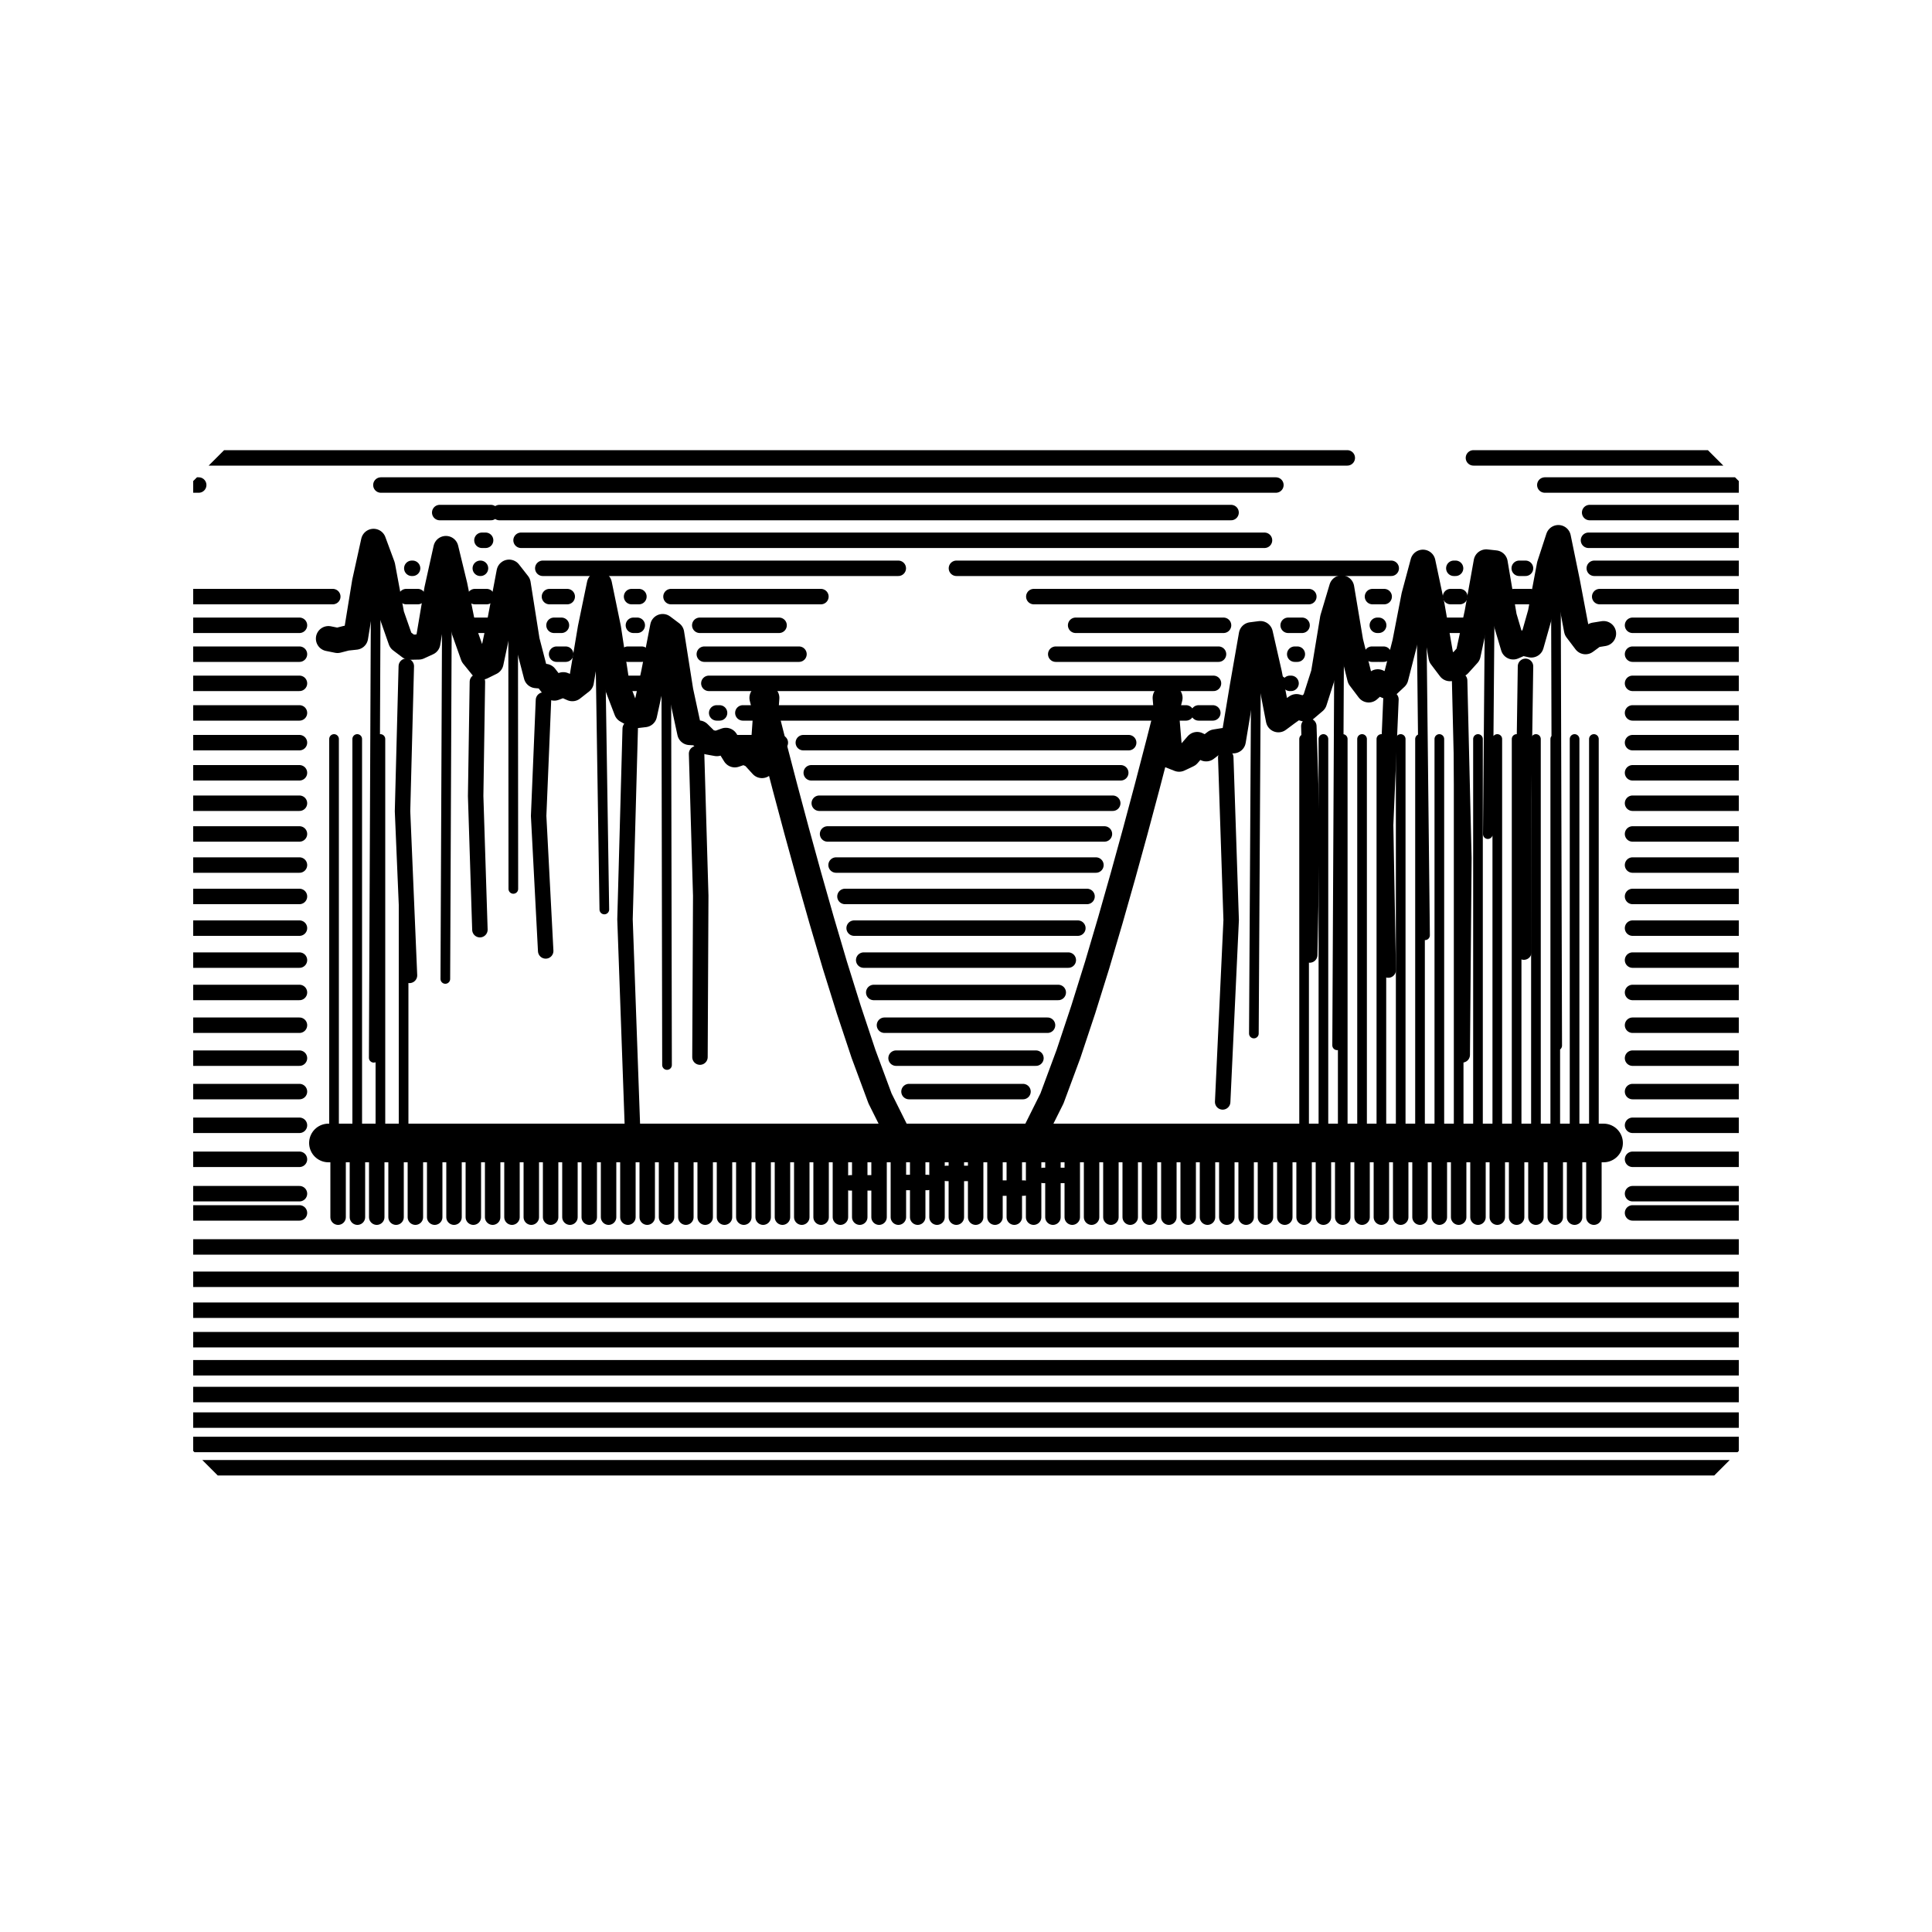
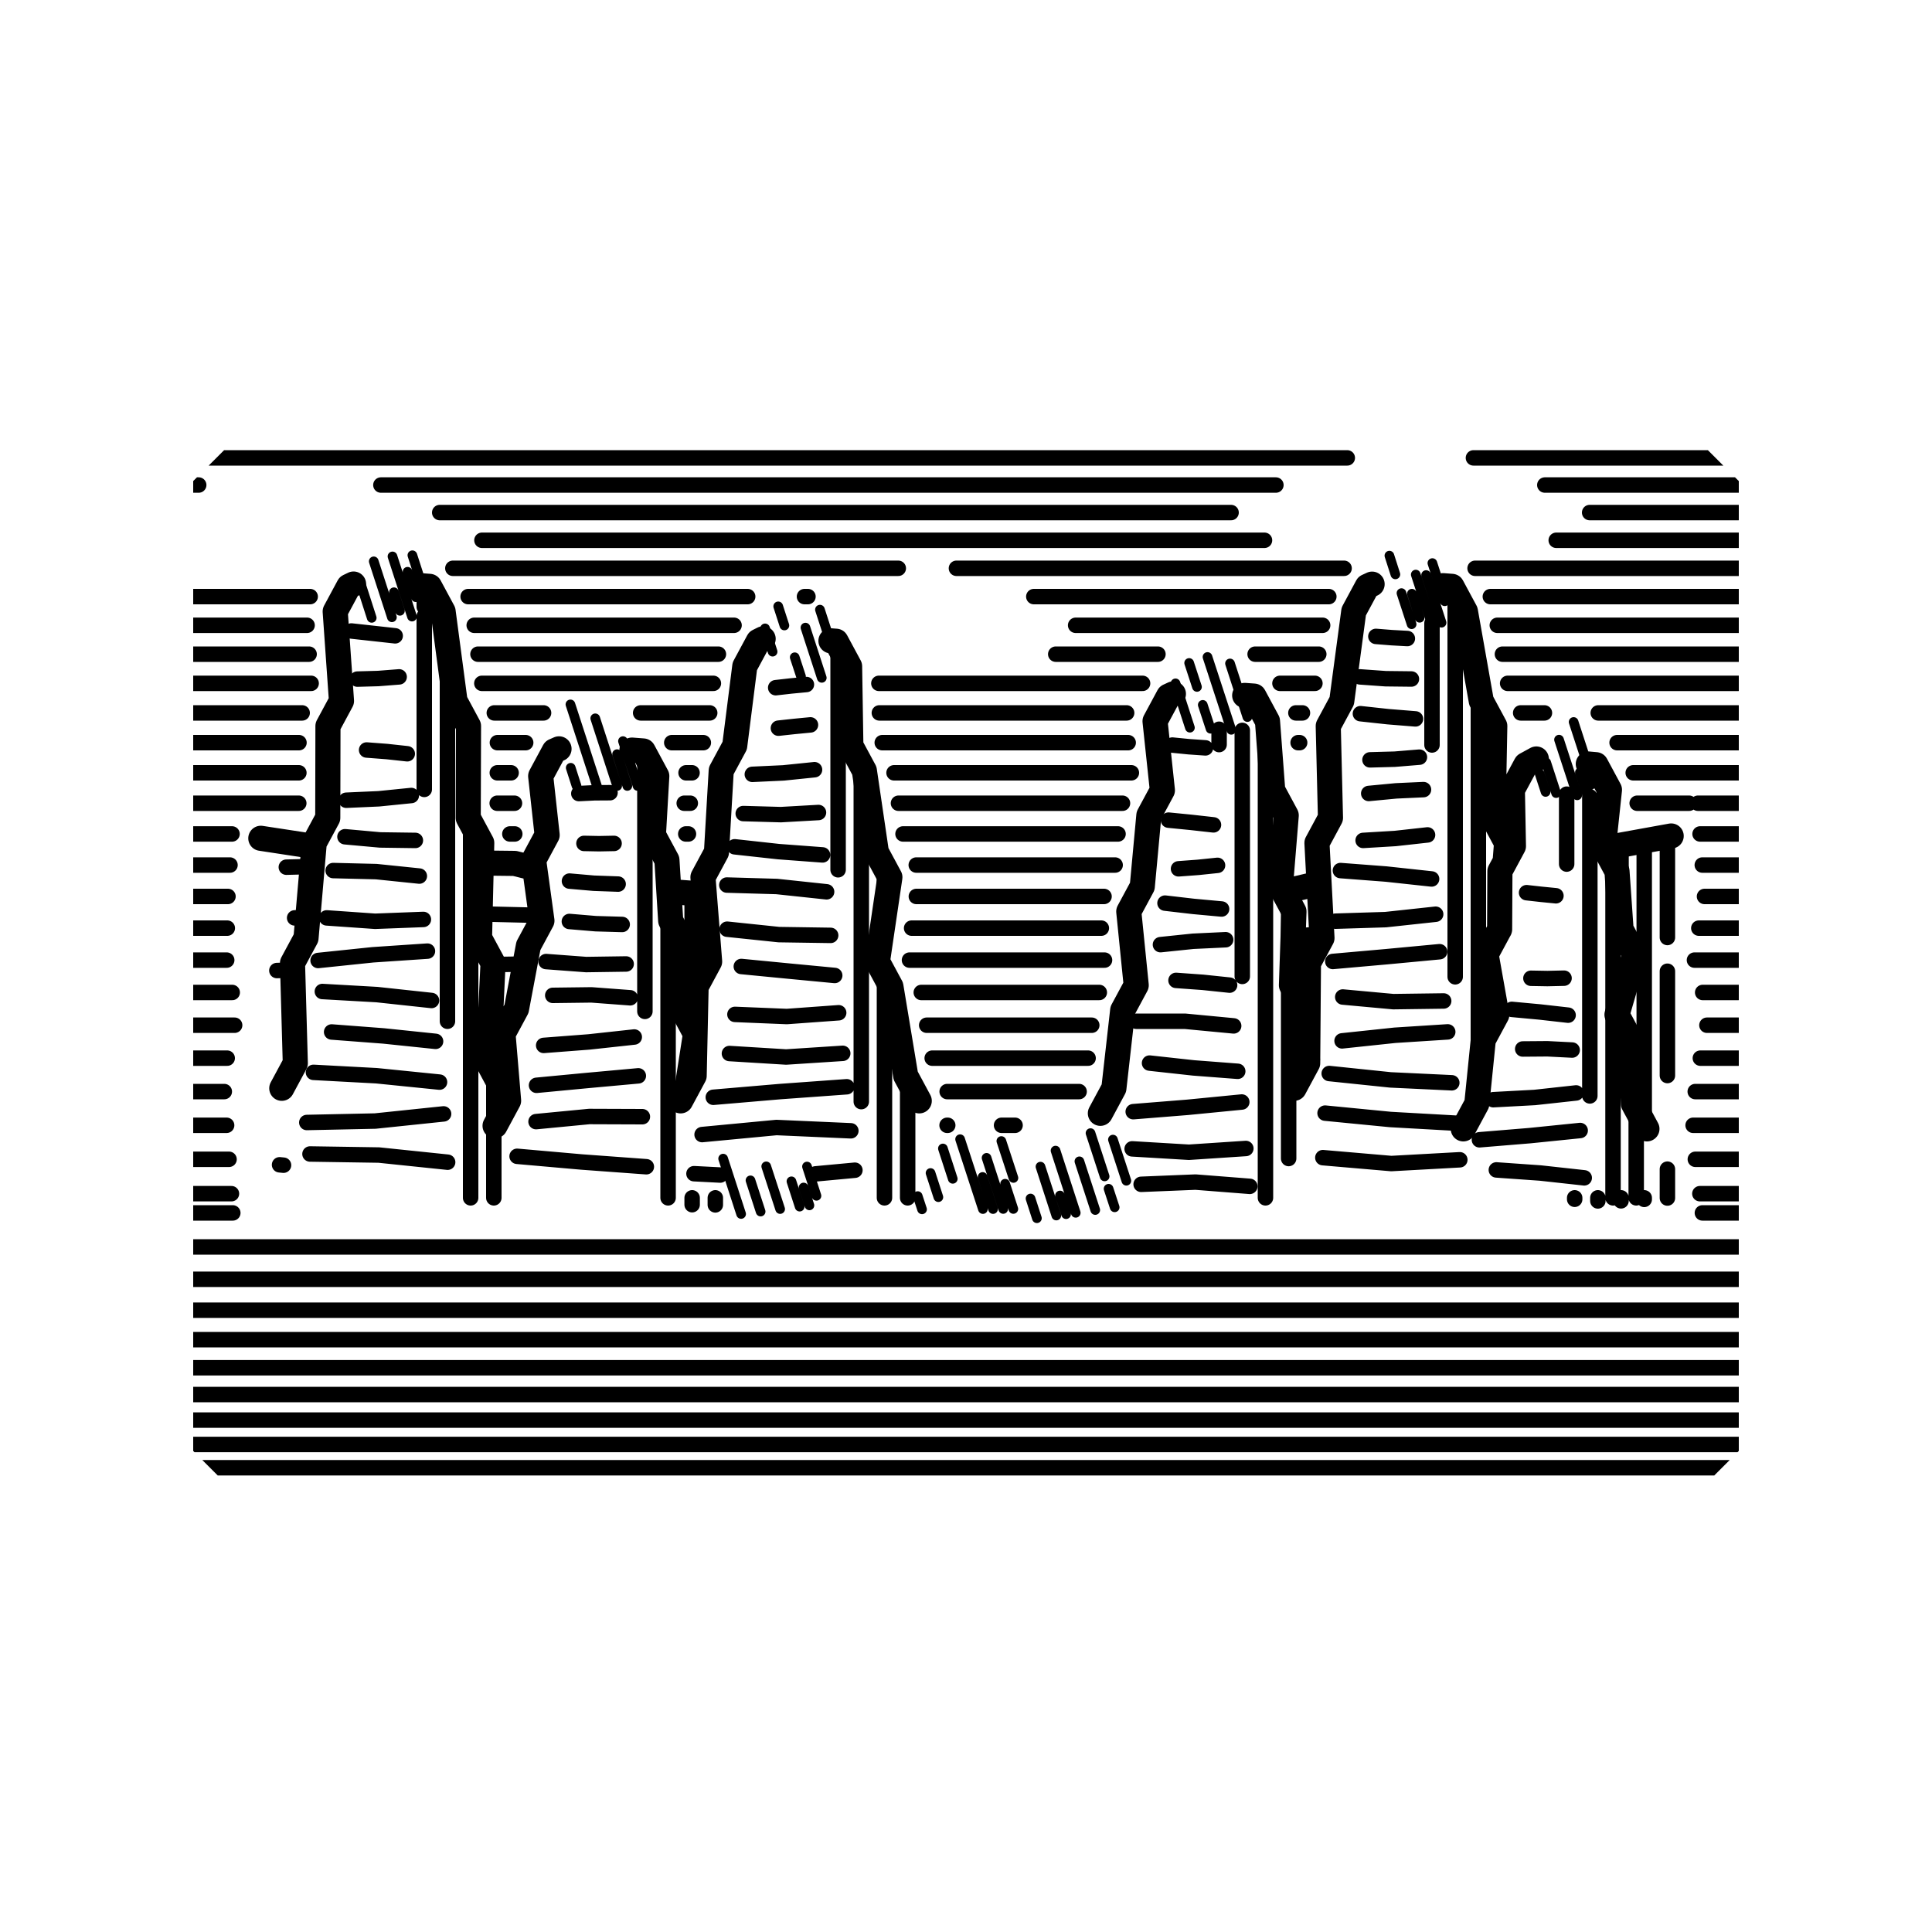
<svg xmlns="http://www.w3.org/2000/svg" viewBox="0 0 200 200">
  <defs>
    <clipPath id="w">
      <path d="M23.8 46L176.2 46L180 49.8L180 150.2L176.2 154L23.8 154L20 150.2L20 49.8Z" />
    </clipPath>
  </defs>
  <g clip-path="url(#w)" fill="none" stroke="#000" stroke-linecap="round" stroke-linejoin="round">
-     <path d="M38.91 58.46L38.69 109.5M46.28 59.83L46.1 101.34M53.12 61.56L53.14 92.02M62.1 64.34L62.56 94.15M68.97 66.81L69.05 110.25M41.78 76.5L41.78 117.82M39.38 76.5L39.38 117.82M36.98 76.5L36.98 117.82M34.58 76.5L34.58 117.82M161.06 58.47L161.2 108.24M154.24 59.72L154.02 86.35M147.13 61.49L147.52 96.82M138.64 64.09L138.42 108.21M130.03 67.18L129.8 106.99M165 76.5L165 117.82M163 76.5L163 117.82M161 76.5L161 117.82M159 76.5L159 117.82M157 76.5L157 117.82M155 76.5L155 117.82M153 76.5L153 117.82M151 76.5L151 117.82M149 76.5L149 117.82M147 76.5L147 117.82M145 76.5L145 117.82M143 76.5L143 117.82M141 76.5L141 117.82M139 76.5L139 117.82M137 76.5L137 117.82M135 76.5L135 117.82" stroke-width="1" />
-     <path d="M20 47.4L139.47 47.4M152.53 47.4L180 47.4M20 50.21L20.57 50.21M39.43 50.21L132.08 50.21M159.92 50.21L180 50.21M45.52 53.06L50.82 53.06M51.7 53.06L127.44 53.06M164.56 53.06L180 53.06M49.89 55.93L50.27 55.93M53.94 55.93L130.9 55.93M164.44 55.93L180 55.93M42.63 58.83L42.71 58.83M49.72 58.83L49.74 58.83M56.19 58.83L92.99 58.83M99.01 58.83L144.02 58.83M150.5 58.83L150.68 58.83M157.27 58.83L157.92 58.83M165.04 58.83L180 58.83M20 61.76L34.45 61.76M42.05 61.76L43.25 61.76M49.16 61.76L50.38 61.76M56.88 61.76L58.72 61.76M65.38 61.76L66.14 61.76M69.46 61.76L84.98 61.76M107.02 61.76L135.49 61.76M142.08 61.76L143.29 61.76M150.16 61.76L151.12 61.76M156.72 61.76L158.41 61.76M165.6 61.76L180 61.76M20 64.73L31 64.73M48.58 64.73L51.02 64.73M57.35 64.73L58.12 64.73M65.57 64.73L65.97 64.73M72.44 64.73L80.65 64.73M111.35 64.73L126.66 64.73M133.35 64.73L134.79 64.73M142.58 64.73L142.72 64.73M149.56 64.73L151.65 64.73M169 64.73L180 64.73M20 67.72L31 67.72M57.62 67.72L58.56 67.72M64.99 67.72L66.43 67.72M72.91 67.72L82.71 67.72M109.29 67.72L126.14 67.72M134.03 67.72L134.3 67.72M142.02 67.72L142.65 67.72M142.7 67.72L143.23 67.72M169 67.72L180 67.72M20 70.74L31 70.74M64.36 70.74L66.98 70.74M73.38 70.74L125.62 70.74M132.36 70.74L132.42 70.74M133.53 70.74L133.65 70.74M169 70.74L180 70.74M20 73.8L31 73.8M74.19 73.8L74.49 73.8M76.9 73.8L122.78 73.8M124.08 73.8L125.55 73.8M169 73.8L180 73.8M20 76.88L31 76.88M76.04 76.88L80.78 76.88M83.16 76.88L116.84 76.88M169 76.88L180 76.88M20 80L31 80M83.98 80L116.02 80M169 80L180 80M20 83.15L31 83.15M84.81 83.15L115.19 83.15M169 83.15L180 83.15M20 86.33L31 86.33M85.67 86.33L114.33 86.33M169 86.33L180 86.33M20 89.55L31 89.55M86.55 89.55L113.45 89.55M169 89.55L180 89.55M20 92.8L31 92.8M87.47 92.8L112.53 92.8M169 92.8L180 92.8M20 96.08L31 96.08M88.42 96.08L111.58 96.08M169 96.08L180 96.08M20 99.39L31 99.39M89.41 99.39L110.59 99.39M169 99.39L180 99.39M20 102.74L31 102.74M90.45 102.74L109.55 102.74M169 102.74L180 102.74M20 106.13L31 106.13M91.56 106.13L108.44 106.13M169 106.13L180 106.13M20 109.54L31 109.54M92.76 109.54L107.24 109.54M169 109.54L180 109.54M20 113L31 113M94.1 113L105.9 113M169 113L180 113M20 116.49L31 116.49M169 116.49L180 116.49M20 120.01L31 120.01M169 120.01L180 120.01M20 123.57L31 123.57M169 123.57L180 123.57M20 125.56L31 125.56M169 125.56L180 125.56M20 129.08L180 129.08M20 132.43L180 132.43M20 135.63L180 135.63M20 138.68L180 138.68M20 141.59L180 141.59M20 144.36L180 144.36M20 147.01L180 147.01M20 149.53L180 149.53M20 151.94L180 151.94M42.06 68.97L41.67 83.97L42.39 100.97M49.42 70.58L49.24 82.41L49.68 96.24M56.26 72.47L55.76 84.46L56.49 98.44M65.24 75.43L64.7 95.17L65.48 116.91M72.11 78.02L72.54 92.73L72.46 109.43M157.92 68.98L157.72 82.77L157.75 98.56M151.1 70.45L151.54 88.82L151.37 109.2M143.99 72.4L143.44 85.41L143.71 100.42M135.49 75.17L135.83 86.02L135.58 98.86M126.89 78.41L127.45 95.24L126.57 114.07M165 118.32L165 126M163 118.32L163 126M161 118.32L161 126M159 118.32L159 126M157 118.32L157 126M155 118.32L155 126M153 118.32L153 126M151 118.32L151 126M149 118.32L149 126M147 118.32L147 126M145 118.32L145 126M143 118.32L143 126M141 118.32L141 126M139 118.32L139 126M137 118.32L137 126M135 118.32L135 126M133 118.32L133 126M131 118.32L131 126M129 118.32L129 126M127 118.32L127 126M125 118.32L125 126M123 118.32L123 126M121 118.32L121 126M119 118.32L119 126M117 118.32L117 126M115 118.32L115 126M113 118.32L113 126M111 118.32L111 126M109 118.32L109 126M107 118.32L107 126M105 118.32L105 126M103 118.32L103 126M101 118.32L101 126M99 118.32L99 126M97 118.32L97 126M95 118.32L95 126M93 118.32L93 126M91 118.32L91 126M89 118.32L89 126M87 118.32L87 126M85 118.32L85 126M83 118.32L83 126M81 118.32L81 126M79 118.32L79 126M77 118.32L77 126M75 118.32L75 126M73 118.32L73 126M71 118.32L71 126M69 118.32L69 126M67 118.32L67 126M65 118.32L65 126M63 118.32L63 126M61 118.32L61 126M59 118.32L59 126M57 118.32L57 126M55 118.32L55 126M53 118.32L53 126M51 118.32L51 126M49 118.32L49 126M47 118.32L47 126M45 118.32L45 126M43 118.32L43 126M41 118.32L41 126M39 118.32L39 126M37 118.32L37 126M35 118.32L35 126M88 122.45L91 122.45M93 122.41L96 122.41M98 121.47L101 121.47M103 122.99L106 122.99M108 121.68L111 121.68" stroke-width="1.6" />
-     <path d="M34 66.11L34.94 66.3L35.87 66.06L36.81 65.96L37.74 60.26L38.67 56.04L39.61 58.58L40.55 63.63L41.48 66.29L42.42 67L43.35 66.98L44.29 66.55L45.22 61.02L46.16 56.78L47.09 60.61L48.03 65.27L48.96 67.89L49.9 69.05L50.83 68.59L51.77 64.15L52.7 59.23L53.64 60.43L54.57 66.32L55.51 69.94L56.44 70.02L57.38 71.23L58.31 70.88L59.25 71.29L60.18 70.56L61.11 65.02L62.05 60.47L62.99 65.03L63.92 71.13L64.85 73.56L65.79 74.09L66.72 73.98L67.66 69.7L68.6 64.86L69.53 65.56L70.47 71.52L71.4 75.83L72.33 75.88L73.27 76.81L74.21 76.98L75.14 76.64L76.07 78.14L77.01 77.82L77.94 78.22L78.88 79.25L79.38 72.24L78.88 72.24L80.05 76.85L81.25 81.46L82.48 86.06L83.75 90.67L85.06 95.28L86.42 99.89L87.86 104.5L89.39 109.1L91.1 113.71L93.4 118.32M166 65.59L165.07 65.74L164.13 66.43L163.2 65.2L162.26 60.23L161.32 55.65L160.39 58.5L159.46 63.45L158.52 66.77L157.59 66.56L156.65 66.97L155.72 63.83L154.78 58.27L153.85 58.17L152.91 63.43L151.98 67.76L151.04 68.8L150.1 69.22L149.17 67.99L148.24 62.64L147.3 58.2L146.37 61.67L145.43 66.52L144.5 70.15L143.56 71.03L142.63 70.58L141.69 71.42L140.76 70.19L139.82 66.41L138.89 60.86L137.95 64.01L137.01 69.71L136.08 72.62L135.15 73.41L134.21 73.15L133.28 73.81L132.34 74.51L131.41 69.72L130.47 65.59L129.54 65.71L128.6 71.09L127.67 76.69L126.73 76.65L125.8 76.8L124.86 77.52L123.93 77.07L122.99 78.15L122.06 78.59L121.12 78.22L120.62 72.24L121.12 72.24L119.95 76.85L118.75 81.46L117.52 86.06L116.25 90.67L114.94 95.28L113.58 99.89L112.14 104.5L110.61 109.1L108.9 113.71L106.6 118.32" stroke-width="2.6" />
-     <path d="M34 118.32L166 118.32" stroke-width="4" />
+     <path d="M42.69 57.48L43.81 60.95M40.63 57.6L42.65 63.83M38.69 58.11L40.57 63.9M37.23 60.08L38.48 63.96M42.19 59.19L43.05 61.82M40.78 61.31L41.4 63.23M64.49 76.72L66 81.36M61.62 74.36L63.89 81.36M59.05 72.92L61.79 81.35M59.08 79.48L59.68 81.35M63.88 78.07L64.94 81.36M84.88 63.11L86.02 66.63M83.38 64.97L85.07 70.17M80.56 62.77L81.2 64.75M82.27 68.04L82.92 70.02M79.2 65.05L79.98 67.46M127.33 68.68L129.13 74.23M125 68.01L127.46 75.55M123.1 68.63L123.91 71.11M124.51 72.97L125.32 75.44M121.69 70.74L123.18 75.33M148.28 58.29L149.56 62.24M146.56 59.48L148.2 64.52M143.83 57.52L144.45 59.46M145.08 61.4L146.13 64.62M147.63 59.53L149.23 64.46M146.16 61.46L146.96 63.95M162.9 74.74L164.45 79.5M161.39 76.57L163.27 82.33M160.06 78.93L161.09 82.1M163.55 79.96L164.36 82.45M159.38 80.08L160 81.98M83.54 120.76L84.52 123.79M81.93 122.29L82.78 124.91M79.32 120.74L80.76 125.16M77.69 122.19L78.74 125.42M74.86 119.94L76.72 125.67M83.19 122.93L83.79 124.78M103.66 118.12L104.91 121.94M102.13 119.86L103.85 125.15M99.39 117.93L101.75 125.16M97.61 118.89L98.63 122.03M96.33 121.43L97.14 123.93M95 123.82L95.45 125.19M104.05 122.54L104.9 125.15M101.72 121.84L102.8 125.16M115.21 117.97L116.6 122.23M112.89 117.3L114.35 121.78M114.76 123.06L115.39 124.98M111.74 120.22L113.38 125.26M109.27 119.11L111.36 125.55M107.71 120.77L109.35 125.83M106.68 124.07L107.34 126.11M109.73 123.76L110.36 125.69" stroke-width="1" />
+     <path d="M20 47.4L139.47 47.4M152.53 47.4L180 47.4M20 50.21L20.57 50.21M39.43 50.21L132.08 50.21M159.92 50.21L180 50.21M45.52 53.06L127.44 53.06M164.56 53.06L180 53.06M49.89 55.93L130.9 55.93M161.1 55.93L180 55.93M46.88 58.83L92.99 58.83M99.01 58.83L139.14 58.83M152.7 58.83L180 58.83M20 61.76L32.11 61.76M48.46 61.76L77.4 61.76M83.28 61.76L83.64 61.76M107.02 61.76L137.56 61.76M154.28 61.76L180 61.76M20 64.73L31.79 64.73M49.09 64.73L75.99 64.73M111.35 64.73L136.92 64.73M155 64.73L180 64.73M20 67.72L32 67.72M49.48 67.72L74.37 67.72M109.29 67.72L119.87 67.72M129.93 67.72L136.52 67.72M155.53 67.72L180 67.72M20 70.74L32.21 70.74M49.88 70.74L73.85 70.74M90.98 70.74L118.28 70.74M132.5 70.74L136.12 70.74M156.07 70.74L180 70.74M20 73.8L31.28 73.8M51.17 73.8L56.27 73.8M66.32 73.8L73.47 73.8M91.03 73.8L116.63 73.8M134.15 73.8L134.83 73.8M157.42 73.8L159.88 73.8M165.45 73.8L180 73.8M20 76.88L30.95 76.88M51.49 76.88L54.42 76.88M69.54 76.88L72.81 76.88M91.33 76.88L116.79 76.88M134.38 76.88L134.54 76.88M167.4 76.88L180 76.88M20 80L30.94 80M51.48 80L52.91 80M71.02 80L71.64 80M92.55 80L117.12 80M169.07 80L180 80M20 83.15L30.93 83.15M51.47 83.15L53.26 83.15M70.83 83.15L71.46 83.15M93.01 83.15L116.2 83.15M169.48 83.15L174.86 83.15M175.77 83.15L180 83.15M20 86.33L24.02 86.33M52.78 86.33L53.29 86.33M70.99 86.33L71.27 86.33M93.48 86.33L115.74 86.33M175.99 86.33L180 86.33M20 89.55L23.81 89.55M94.85 89.55L115.44 89.55M176.22 89.55L180 89.55M20 92.8L23.6 92.8M94.86 92.8L114.29 92.8M176.45 92.8L180 92.8M20 96.08L23.53 96.08M94.37 96.08L114.01 96.08M175.86 96.08L180 96.08M20 99.39L23.47 99.39M94.15 99.39L114.34 99.39M175.41 99.39L180 99.39M20 102.74L24.04 102.74M95.37 102.74L113.8 102.74M176.26 102.74L180 102.74M20 106.13L24.29 106.13M95.93 106.13L113.02 106.13M176.7 106.13L180 106.13M20 109.54L23.52 109.54M96.5 109.54L112.64 109.54M176.02 109.54L180 109.54M20 113L23.22 113M98.05 113L111.71 113M175.49 113L180 113M20 116.49L23.46 116.49M98.04 116.49L98.11 116.49M103.68 116.49L105.08 116.49M175.27 116.49L180 116.49M20 120.01L23.71 120.01M175.5 120.01L180 120.01M20 123.57L23.96 123.57M175.97 123.57L180 123.57M20 125.56L24.1 125.56M176.23 125.56L180 125.56M20 129.08L180 129.08M20 132.43L180 132.43M20 135.63L180 135.63M20 138.68L180 138.68M20 141.59L180 141.59M20 144.36L180 144.36M20 147.01L180 147.01M20 149.53L180 149.53M20 151.94L180 151.94M29.64 89.77L32.32 89.7M49.83 89.09L52.07 89M30.5 95.02L31.86 94.97M49.7 94.61L56.03 94.76M28.66 100.47L30.3 100.42M51.03 99.85L54.35 99.8M50.77 105.35L52.95 105.39M29.68 110.93L30.12 110.91M50.56 110.08L52.33 110.17M28.94 120.58L29.35 120.62M74.05 124L74.05 124.73M71.65 92.46L71.65 106.37M71.65 109.29L71.65 111.75M71.65 124L71.65 124.71M69.25 92.29L69.25 92.36M133.87 96.9L136.4 96.73L136.83 96.75M133.81 102.2L135.43 102.16M135.25 107.45L135.39 107.44M172.61 86.61L172.61 97.05M172.61 100.54L172.61 111.34M172.61 121.03L172.61 124.02M170.21 87.04L170.21 116.35M170.21 124L170.21 124.16M167.81 87.48L167.81 96.2M167.81 103.6L167.81 105.82M167.81 124L167.81 124.31M165.41 124L165.41 124.32M163.01 124L163.01 124.15M155.81 89.13L155.81 89.18M36.37 65.32L38.64 65.57L40.91 65.82M36.99 70.3L39.15 70.24L41.32 70.07M37.95 77.64L40.05 77.8L42.16 78.03M35.84 82.84L39.21 82.69L42.58 82.35M35.71 86.62L39.35 86.95L43 87M34.49 90.12L38.95 90.23L43.41 90.69M33.82 95.02L38.83 95.37L43.83 95.18M32.93 99.43L38.59 98.84L44.25 98.46M33.37 102.64L39.02 102.96L44.67 103.57M34.33 106.83L39.71 107.24L45.09 107.8M32.45 111.01L38.98 111.36L45.5 112.02M31.76 116.2L38.84 116.05L45.92 115.31M32.09 119.46L39.22 119.57L46.34 120.31M51.12 111.13L51.12 124M48.72 85.13L48.72 124M46.32 66.68L46.32 105.72M43.92 60.66L43.92 62.82M43.92 63.79L43.92 81.72M59.92 82.15L61.54 82.07L63.15 82.06M60.45 87.31L62.01 87.34L63.57 87.31M58.95 91.21L61.47 91.43L63.99 91.52M58.94 95.39L61.67 95.62L64.41 95.7M56.53 99.54L60.68 99.85L64.82 99.79M57.22 103.04L61.23 102.99L65.24 103.29M56.28 108.22L60.97 107.86L65.66 107.35M55.54 112.35L60.81 111.85L66.08 111.37M55.49 116.11L61 115.58L66.5 115.6M53.53 119.7L60.22 120.29L66.91 120.78M71.56 106.21L71.56 109.84M69.16 90.99L69.16 124M66.76 78.05L66.76 104.7M80.3 71.19L81.89 71.01L83.48 70.86M80.58 75.38L82.24 75.2L83.9 75.04M77.88 80.16L81.1 80.01L84.32 79.68M76.94 84.22L80.84 84.33L84.73 84.11M76.05 87.66L80.6 88.16L85.15 88.5M75.24 91.62L80.41 91.77L85.57 92.32M75.27 96.19L80.63 96.75L85.99 96.83M76.74 100.05L81.58 100.52L86.41 100.98M76.08 105.01L81.45 105.23L86.82 104.84M75.51 109.06L81.38 109.42L87.24 109.04M73.84 113.59L80.75 113L87.66 112.5M72.68 117.45L80.38 116.72L88.08 117.06M71.84 121.5L74.56 121.64M84.42 121.52L88.5 121.14M93.96 111.73L93.96 124M91.56 89.77L91.56 94.6M91.56 100.9L91.56 124M89.16 79.18L89.16 114.04M86.76 66.78L86.76 90.04M121.36 77.13L123.07 77.3L124.79 77.42M120.96 84.9L123.29 85.13L125.62 85.39M122 89.94L124.02 89.79L126.04 89.58M120.6 93.49L123.53 93.83L126.46 94.1M120.13 97.79L123.5 97.44L126.88 97.28M121.74 101.49L124.52 101.69L127.29 101.98M117.62 105.72L122.66 105.72L127.71 106.2M119 110.05L123.56 110.55L128.13 110.9M117.31 115.08L122.93 114.63L128.55 114.08M117.2 118.93L123.08 119.28L128.97 118.89M118.13 122.6L123.76 122.37L129.38 122.81M133.4 93.33L133.4 119.93M131 74.28L131 124M128.6 75.61L128.6 101.08M126.2 75.49L126.2 77.08M142.43 65.88L144.06 66.01L145.69 66.1M140.78 70.07L143.44 70.26L146.11 70.29M140.83 73.88L143.68 74.19L146.53 74.42M141.82 78.66L144.38 78.59L146.94 78.38M141.69 82.14L144.53 81.87L147.36 81.74M141.11 87L144.44 86.8L147.78 86.43M138.76 90.12L143.48 90.48L148.2 90.99M138.25 95.36L143.43 95.2L148.62 94.64M137.97 99.53L143.5 99.04L149.03 98.52M139 103.21L144.23 103.69L149.45 103.62M138.93 107.75L144.4 107.17L149.87 106.82M137.6 111.13L143.94 111.79L150.29 112.09M137.17 115.23L143.94 115.89L150.71 116.27M136.94 119.84L144.03 120.45L151.12 120.06M155.44 86.3L155.44 89.86M153.04 70.87L153.04 112.65M150.64 61.34L150.64 101.12M148.24 64.51L148.24 77.12M158.03 92.41L159.55 92.58L161.07 92.73M158.48 101.27L160.19 101.3L161.91 101.26M156.5 104.49L159.41 104.76L162.33 105.09M157.63 108.59L160.19 108.57L162.75 108.7M154.58 113.84L158.87 113.61L163.16 113.14M153.15 117.99L158.37 117.56L163.58 117.03M154.9 121.11L159.45 121.43L164 121.93M169.38 114.8L169.38 124M166.98 89.43L166.98 124M164.58 79.1L164.58 80.96M164.58 82.48L164.58 113.45M162.18 82.21L162.18 89.45" stroke-width="1.6" />
+     <path d="M27 86.78L32.5 87.62M49.82 89.34L53.28 89.38L55.36 89.9M69.24 92.29L72.9 92.56M132.77 92.17L133.58 92.14L136.55 91.44M155.89 88.15L156.41 88.08M166.06 87.72L166.43 87.73L173 86.54M29.17 112.66L30.57 110.06L30.28 99.7L31.68 97.1L32.53 87.26L33.93 84.66L33.95 75.16L35.35 72.56L34.7 63.3L36.1 60.7L36.6 60.46M43.8 60.65L44.47 60.7L45.87 63.3L47.1 72.56L48.5 75.16L48.47 84.66L49.87 87.26L49.64 97.1L51.04 99.7L50.55 110.06L51.95 112.66M51.25 116.54L52.65 113.94L52.07 107.03L53.47 104.43L54.7 97.91L56.1 95.31L55.24 89.04L56.64 86.44L55.97 80.34L57.37 77.74L57.87 77.52M65.42 77.65L66.59 77.74L67.99 80.34L67.64 86.44L69.04 89.04L69.43 95.31L70.83 97.91L70.6 104.43L71.95 106.94M71.94 107.4L71.1 112.78M70.46 113.96L71.86 111.36L72.06 102.14L73.46 99.54L72.77 90.81L74.17 88.21L74.66 79.79L76.06 77.19L77.1 68.98L78.5 66.38L79 66.13M86.02 66.34L86.55 66.38L87.95 68.98L88.08 77.19L89.48 79.79L90.72 88.21L92.12 90.81L90.83 99.54L92.23 102.14L93.76 111.36L95.16 113.96M113.91 115.25L115.31 112.65L116.22 104.59L117.62 101.99L116.85 94.36L118.25 91.76L118.93 84.41L120.33 81.81L119.57 74.66L120.97 72.06L121.47 71.83M128.85 71.99L129.81 72.06L131.21 74.66L131.75 81.81L133.15 84.41L132.55 91.76L133.95 94.36L133.69 101.99L135.09 104.59L135.38 109.67M133.97 112.66L135.37 110.06L135.45 99.7L136.85 97.1L136.33 87.26L137.73 84.66L137.5 75.16L138.9 72.56L140.14 63.3L141.54 60.7L142.04 60.47M149.39 60.63L150.3 60.7L151.7 63.3L153.34 72.56L154.74 75.16L154.56 84.66L155.96 87.26L155.81 89.19M155.24 96.03L155.23 96.23M151.48 116.86L152.88 114.26L153.55 107.64L154.95 105.04L153.84 98.8L155.24 96.2L155.27 90.19L156.67 87.59L156.56 81.76L157.96 79.16L159.04 78.57M164.42 79.09L165.21 79.16L166.61 81.76L165.99 87.59L167.39 90.19L167.81 96.2L169.21 98.8L167.39 105.04L168.79 107.64L169.09 114.26L170.49 116.86" stroke-width="2.6" />
  </g>
</svg>
